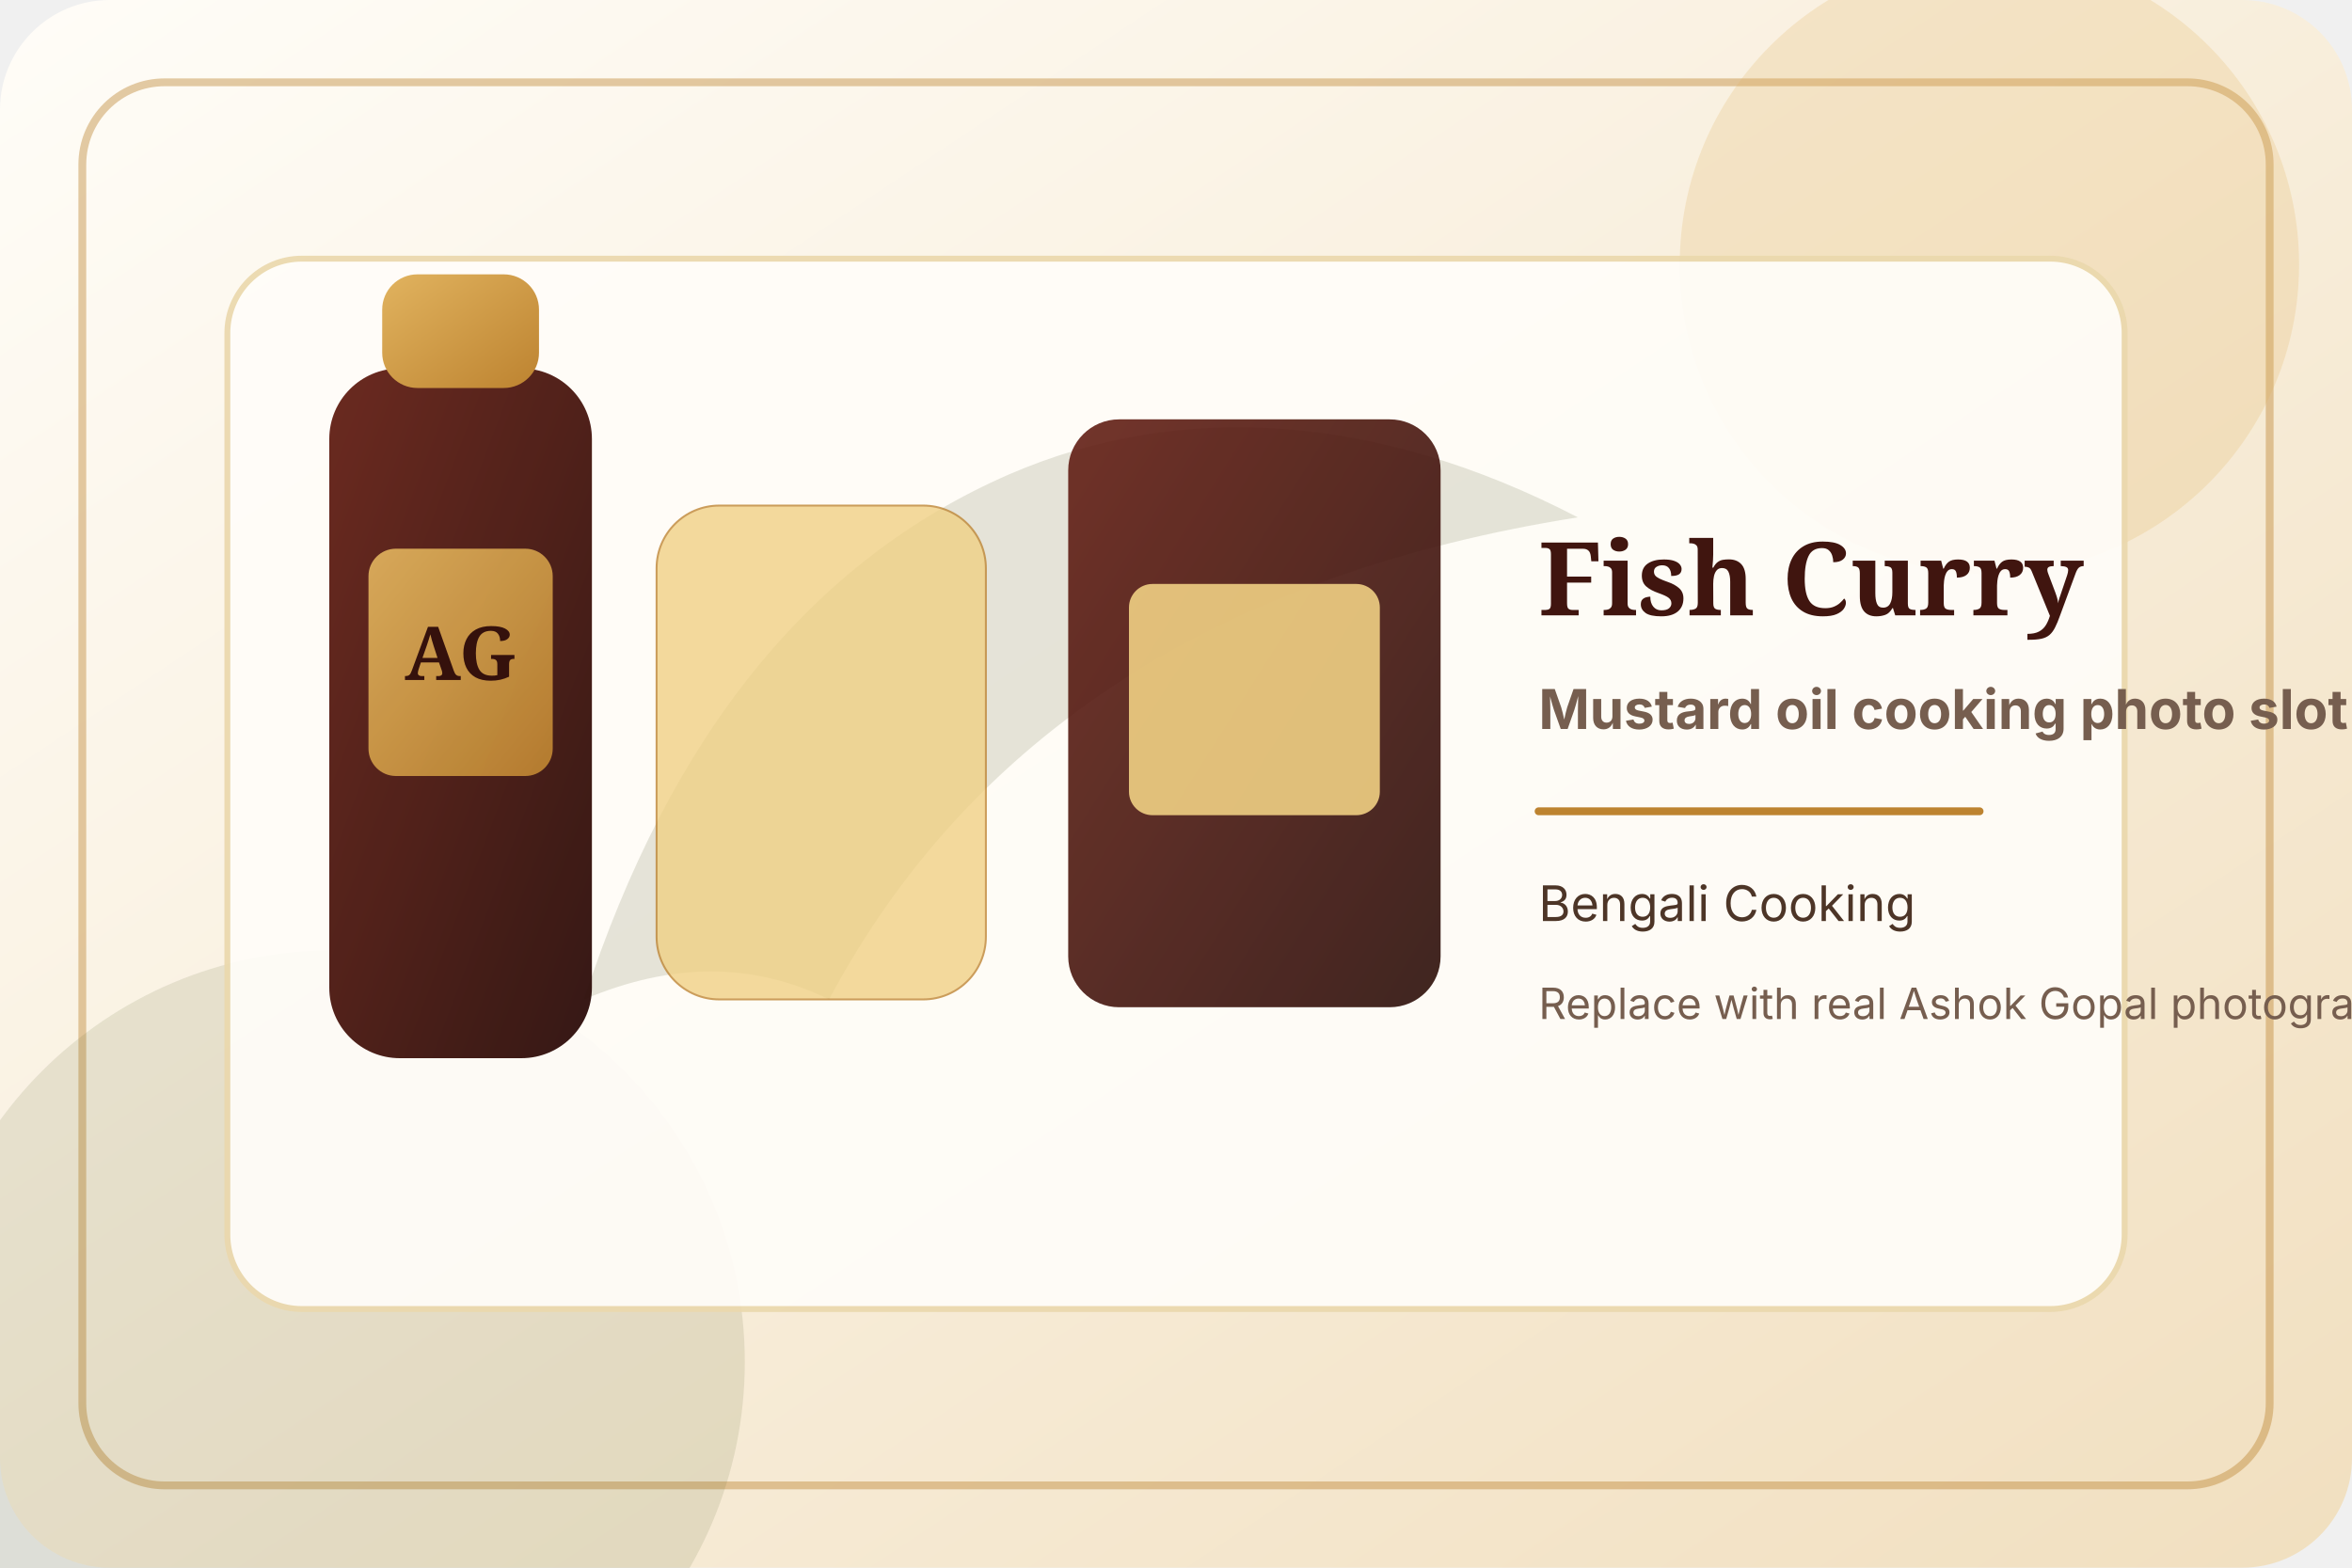
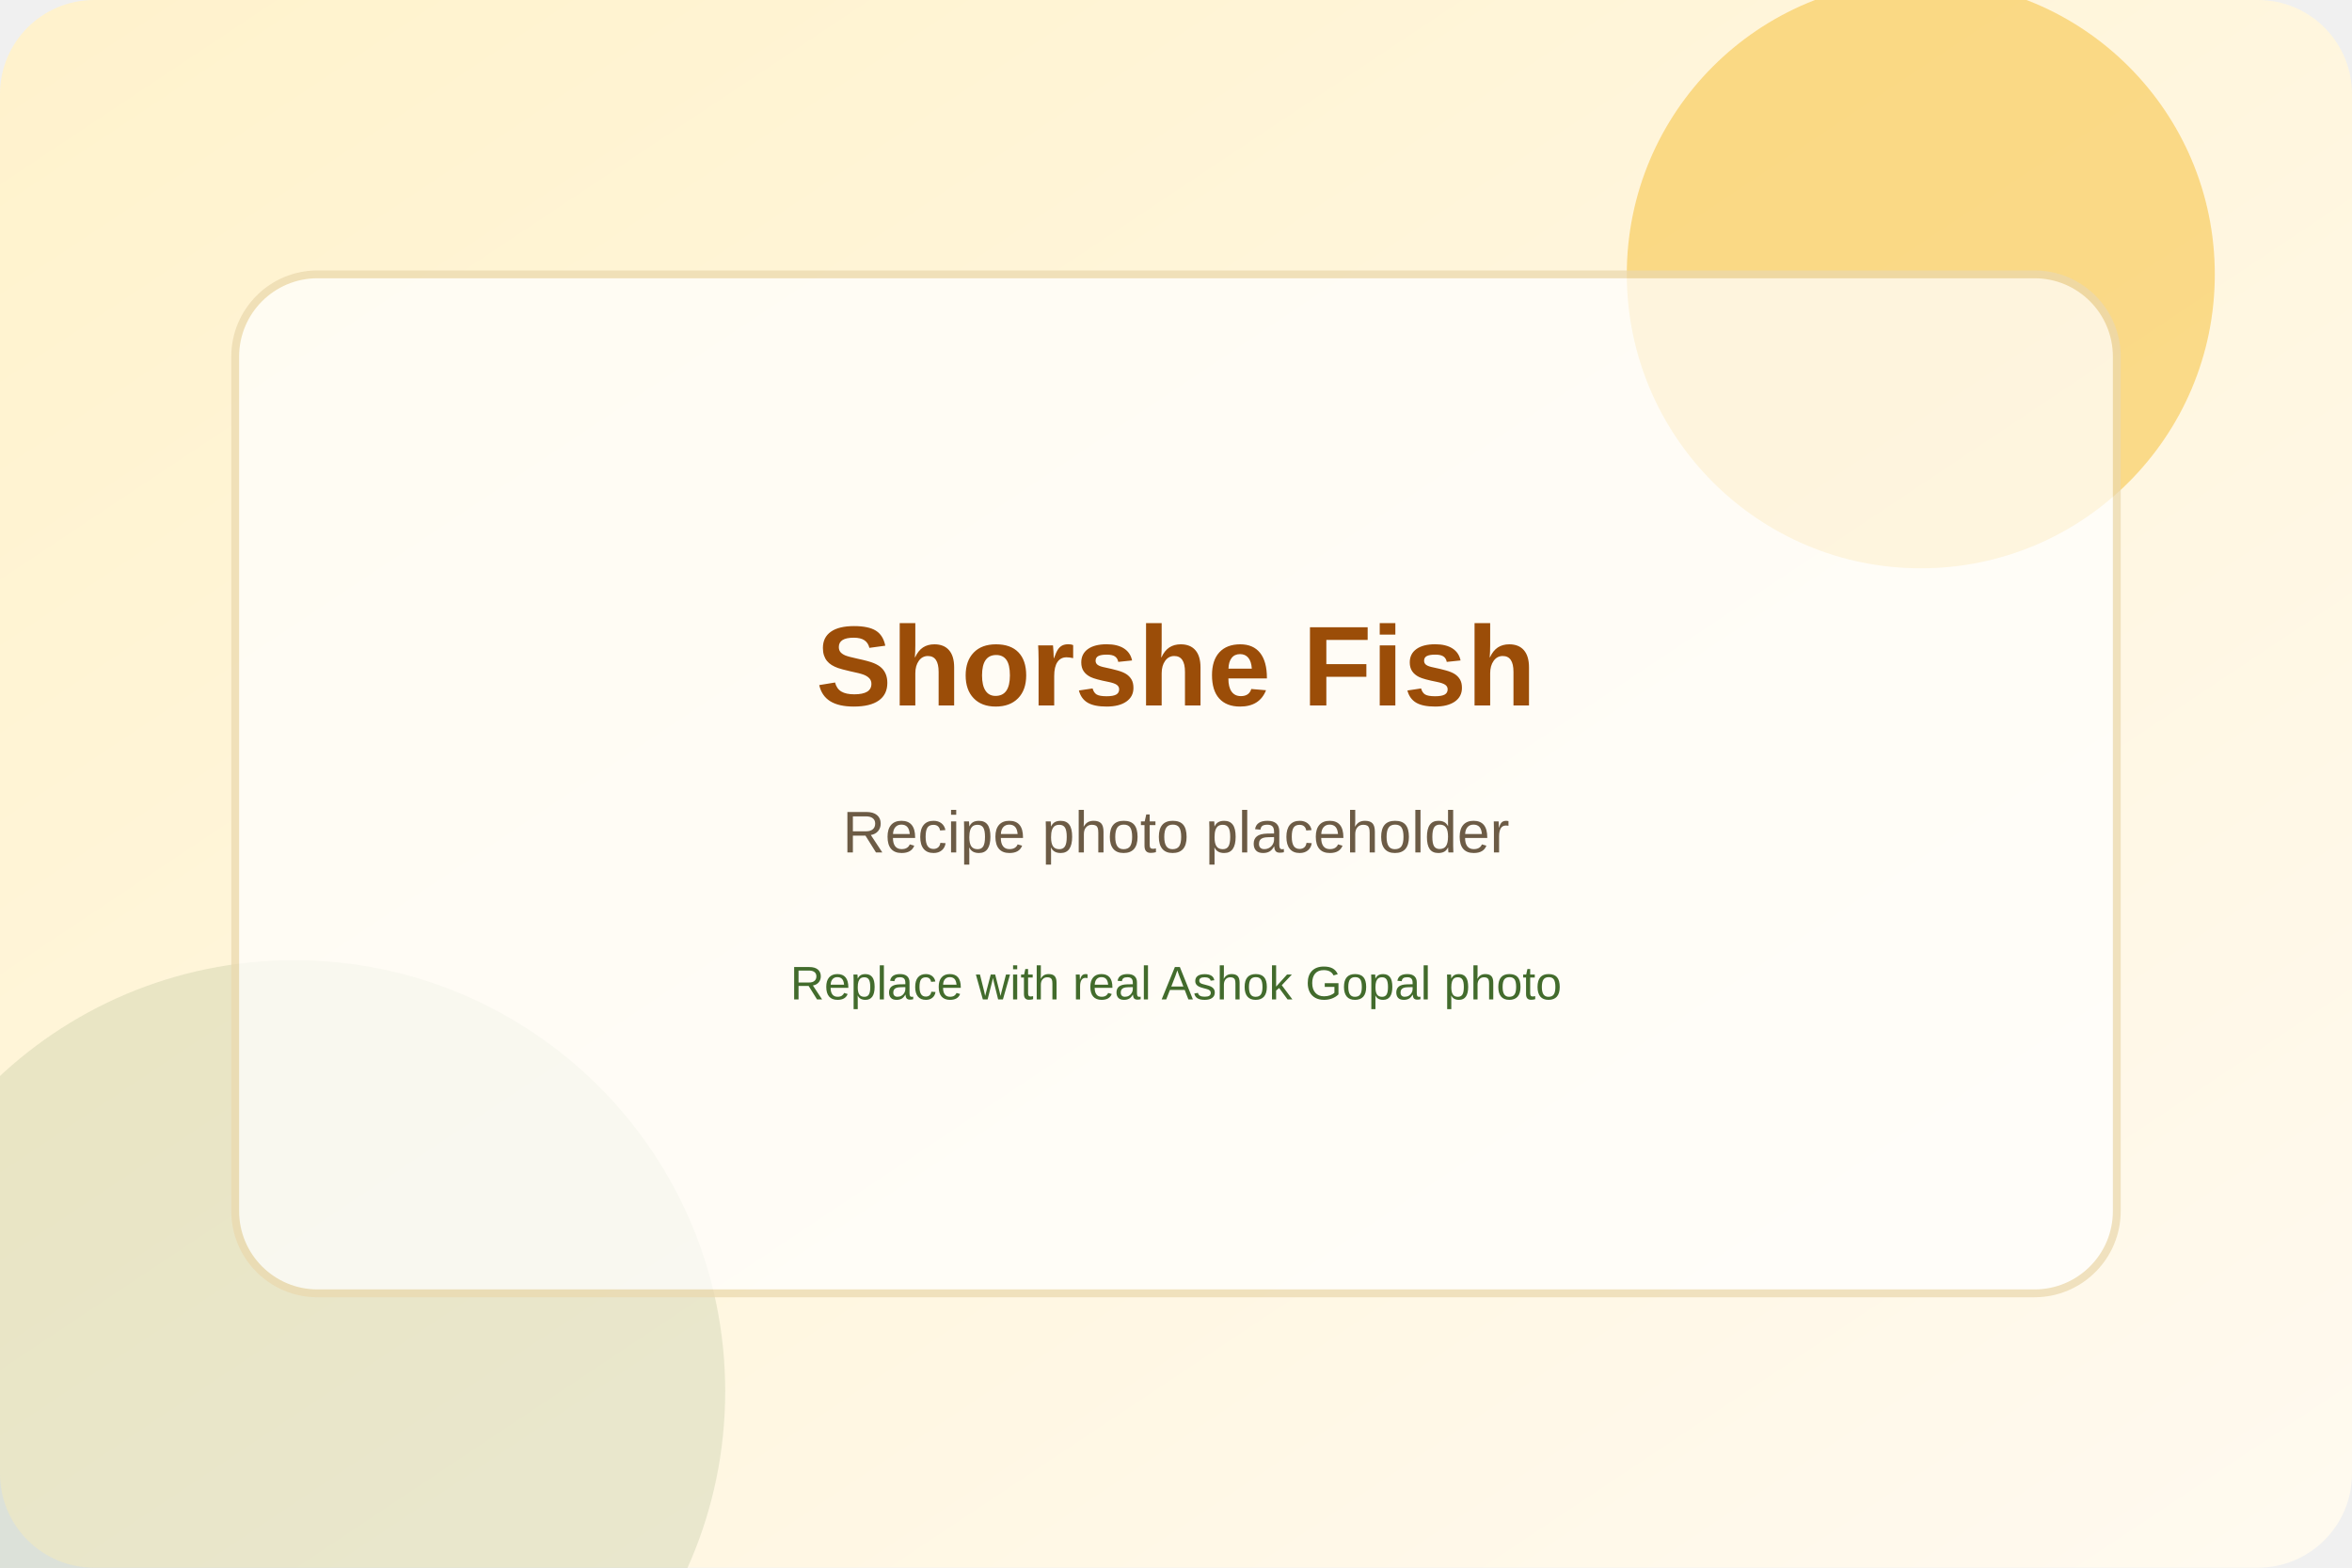
- <svg xmlns="http://www.w3.org/2000/svg" viewBox="0 0 1200 800" role="img" aria-label="Fish Curry">
+ <svg xmlns="http://www.w3.org/2000/svg" viewBox="0 0 1200 800" role="img" aria-label="Shorshe Fish">
  <defs>
-     <linearGradient id="paper" x1="0" y1="0" x2="1" y2="1">
-       <stop offset="0" stop-color="#fffdf8" />
-       <stop offset="1" stop-color="#f1dfbf" />
-     </linearGradient>
-     <linearGradient id="royal" x1="0" y1="0" x2="1" y2="1">
-       <stop offset="0" stop-color="#641f15" />
-       <stop offset="1" stop-color="#2b0d09" />
-     </linearGradient>
-     <linearGradient id="gold" x1="0" y1="0" x2="1" y2="1">
-       <stop offset="0" stop-color="#e1b35f" />
-       <stop offset="1" stop-color="#bd8330" />
+     <linearGradient id="g" x1="0" x2="1" y1="0" y2="1">
+       <stop offset="0" stop-color="#fff2cc" />
+       <stop offset="1" stop-color="#fffaf0" />
    </linearGradient>
  </defs>
-   <rect width="1200" height="800" rx="56" fill="url(#paper)" />
-   <rect x="42" y="42" width="1116" height="716" rx="42" fill="none" stroke="#bd8330" stroke-width="4" opacity=".42" />
-   <circle cx="1015" cy="135" r="158" fill="#e1b35f" opacity=".22" />
-   <circle cx="170" cy="695" r="210" fill="#596232" opacity=".13" />
-   <rect x="116" y="132" width="968" height="536" rx="38" fill="#fffdf8" stroke="#ead8ad" stroke-width="3" opacity=".92" />
-   <path d="M298 510c44-135 116-224 217-268 88-38 188-31 290 22-183 29-310 111-382 246-39-19-80-19-125 0Z" fill="#596232" opacity=".16" />
-   <rect x="168" y="188" width="134" height="352" rx="36" fill="url(#royal)" opacity=".95" />
-   <rect x="195" y="140" width="80" height="58" rx="18" fill="url(#gold)" />
-   <rect x="188" y="280" width="94" height="116" rx="14" fill="url(#gold)" opacity=".92" />
-   <text x="235" y="347" text-anchor="middle" font-family="Georgia, serif" font-size="38" font-weight="700" fill="#35110c">AG</text>
-   <rect x="335" y="258" width="168" height="252" rx="32" fill="#f0cf83" opacity=".78" stroke="#bd8330" />
-   <rect x="545" y="214" width="190" height="300" rx="26" fill="url(#royal)" opacity=".9" />
-   <rect x="576" y="298" width="128" height="118" rx="12" fill="#f0cf83" opacity=".9" />
-   <text x="785" y="314" font-family="Georgia, serif" font-size="52" font-weight="700" fill="#40150f">Fish Curry</text>
-   <text x="785" y="372" font-family="Inter, Arial, sans-serif" font-size="28" font-weight="700" fill="#765e4f">Mustard oil cooking photo slot</text>
-   <line x1="785" y1="414" x2="1010" y2="414" stroke="#bd8330" stroke-width="4" stroke-linecap="round" />
-   <text x="785" y="470" font-family="Inter, Arial, sans-serif" font-size="25" fill="#4d3527">Bengali Cooking</text>
-   <text x="785" y="520" font-family="Inter, Arial, sans-serif" font-size="22" fill="#765e4f">Replace with real Ashok Gopal photography</text>
+   <rect width="1200" height="800" rx="48" fill="url(#g)" />
+   <circle cx="980" cy="140" r="150" fill="#f5b51b" opacity="0.45" />
+   <circle cx="150" cy="710" r="220" fill="#426b2c" opacity="0.12" />
+   <rect x="120" y="140" width="960" height="520" rx="42" fill="#ffffff" opacity="0.72" stroke="#ead8ad" stroke-width="4" />
+   <text x="600" y="360" text-anchor="middle" font-family="Arial, sans-serif" font-size="58" font-weight="800" fill="#9b4d08">Shorshe Fish</text>
+   <text x="600" y="435" text-anchor="middle" font-family="Arial, sans-serif" font-size="30" fill="#6c5b45">Recipe photo placeholder</text>
+   <text x="600" y="510" text-anchor="middle" font-family="Arial, sans-serif" font-size="24" fill="#426b2c">Replace with real Ashok Gopal photo</text>
</svg>
